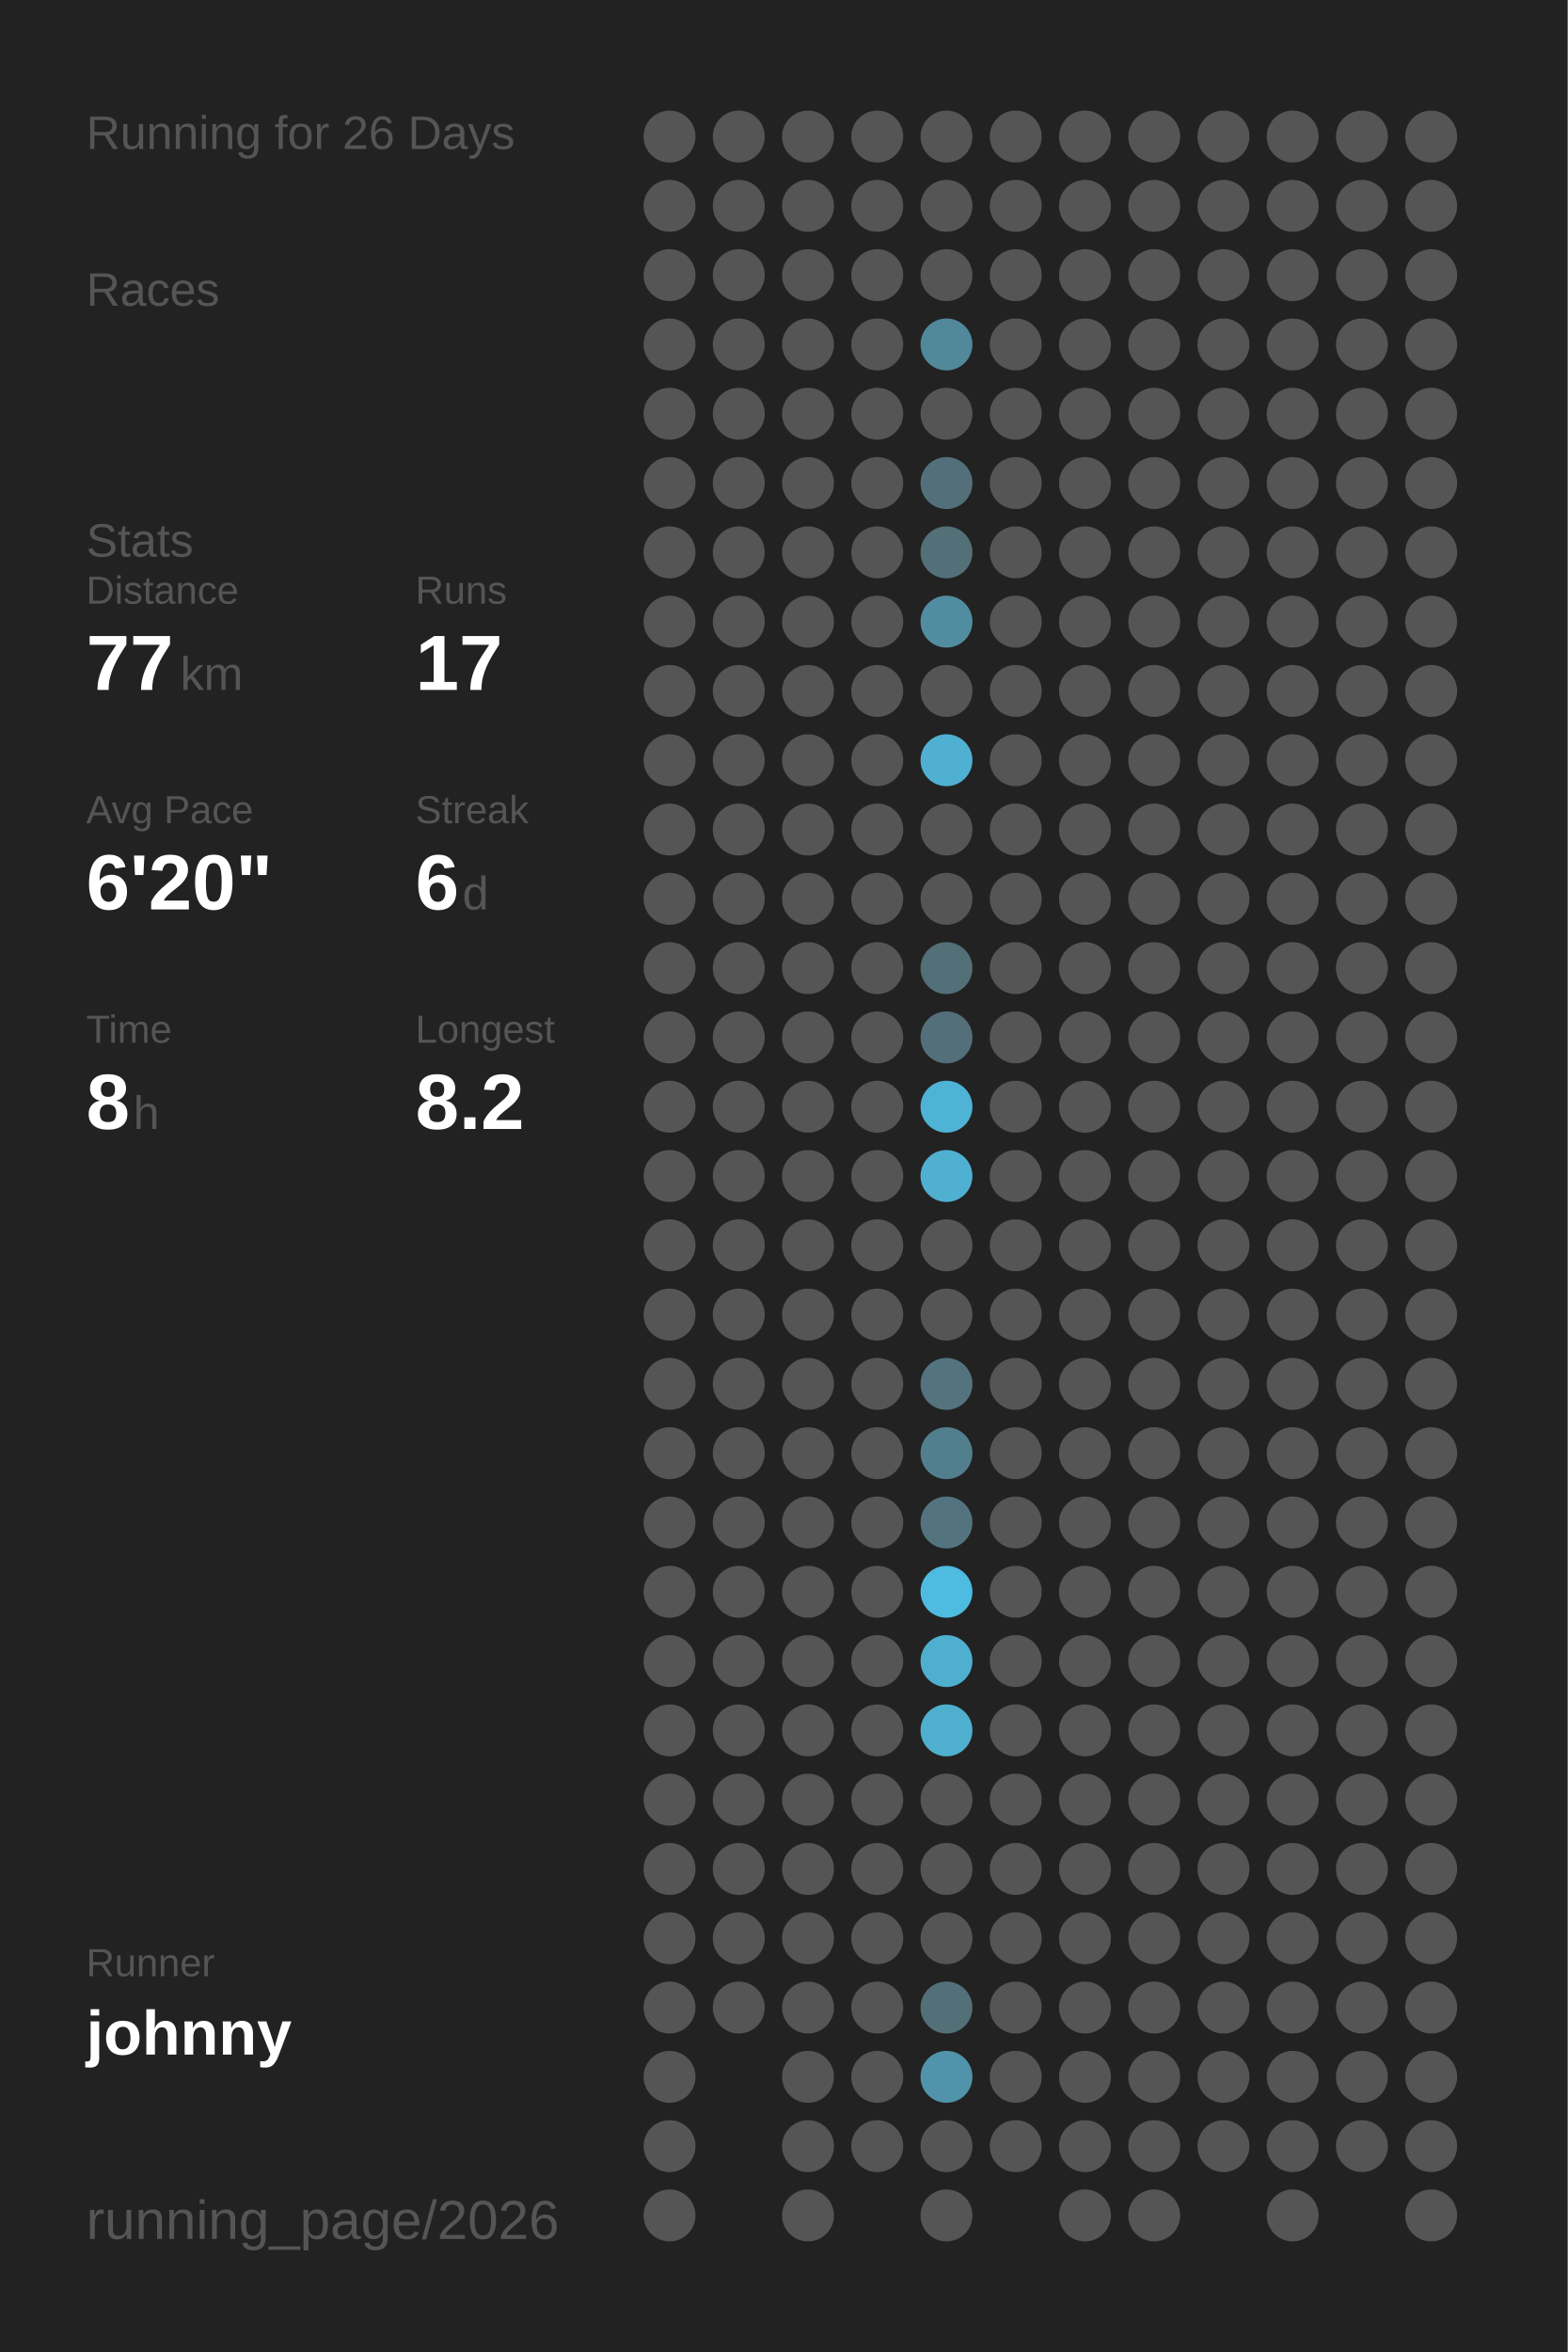
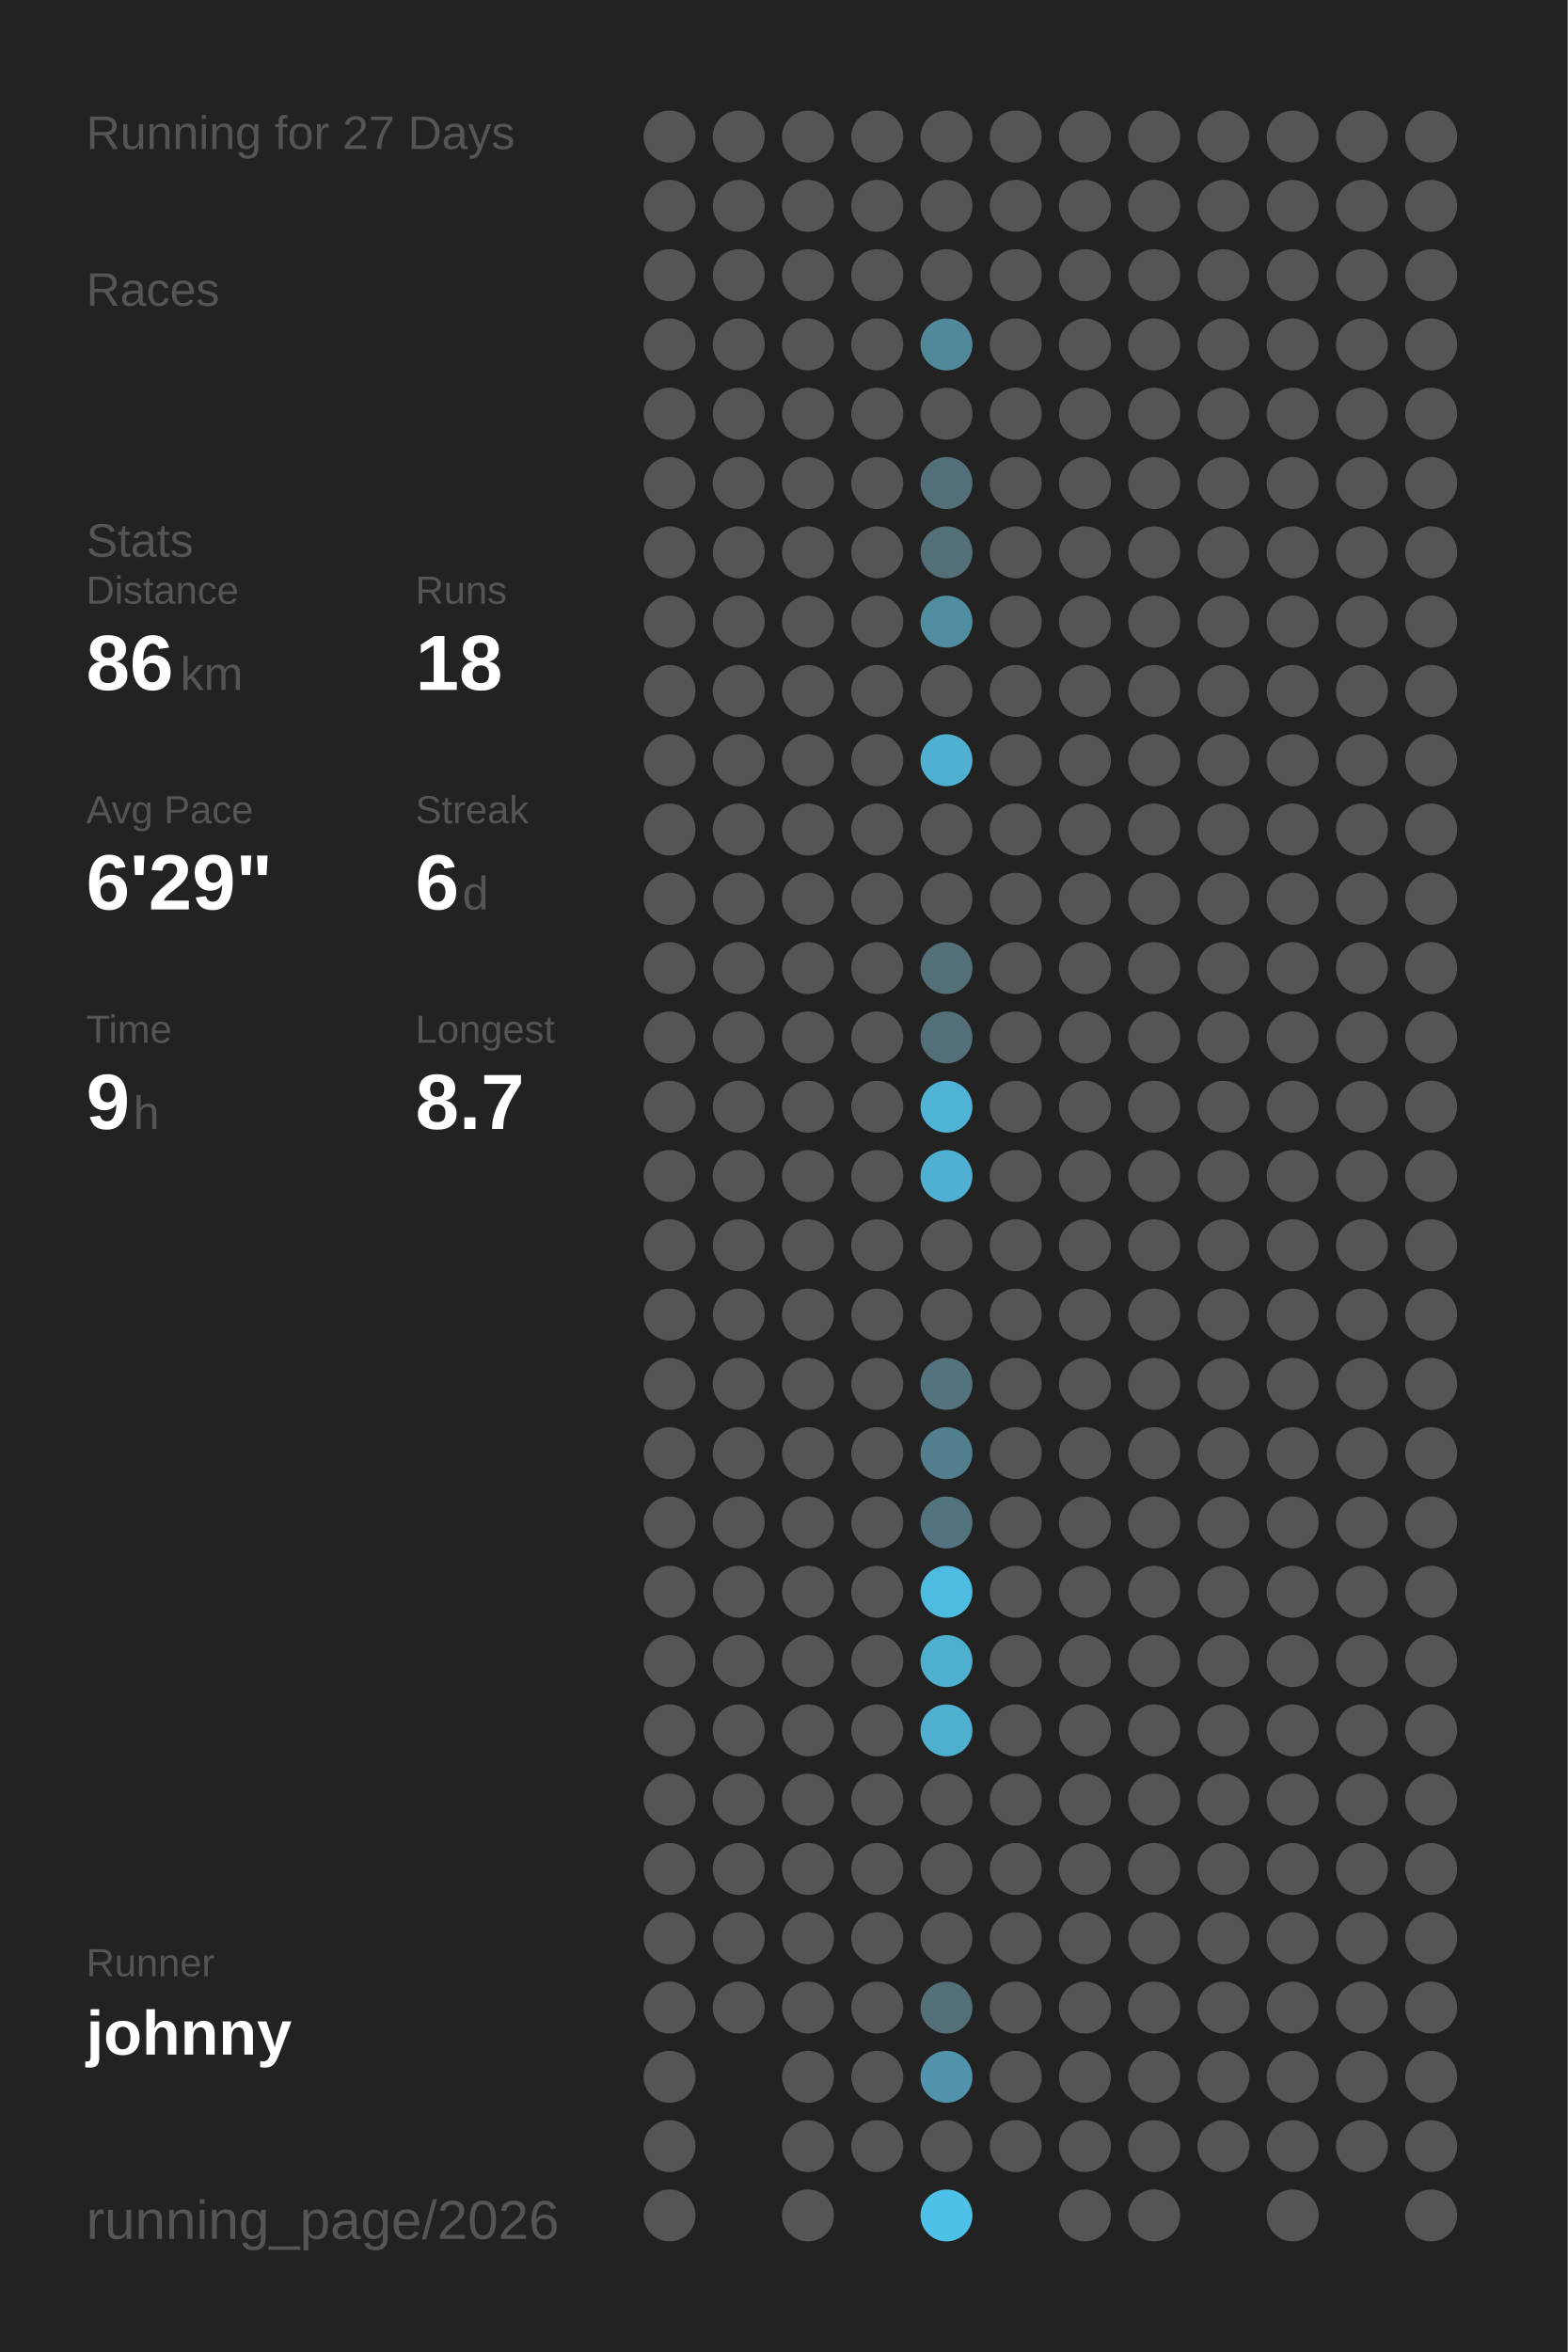
<svg xmlns="http://www.w3.org/2000/svg" baseProfile="full" height="300mm" version="1.1" viewBox="0,0,200,300" width="200mm">
  <defs />
  <rect fill="#222222" height="300" width="200" x="0" y="0" />
-   <text fill="#555555" style="font-size:6px; font-family:Arial;" x="11" y="19">Running for 26 Days</text>
+   <text fill="#555555" style="font-size:6px; font-family:Arial;" x="11" y="19">Running for 27 Days</text>
  <text fill="#555555" style="font-size:6px; font-family:Arial;" x="11" y="39">Races</text>
  <text fill="#555555" style="font-size:6px; font-family:Arial;" x="11" y="71">Stats</text>
  <text fill="#555555" style="font-size:5px; font-family:Arial;" x="11" y="77">Distance</text>
-   <text fill="#FFFFFF" style="font-size:10px; font-family:Arial; font-weight:bold;" x="11" y="88">77</text>
+   <text fill="#FFFFFF" style="font-size:10px; font-family:Arial; font-weight:bold;" x="11" y="88">86</text>
  <text fill="#555555" style="font-size:6px; font-family:Arial;" x="23" y="88">km</text>
  <text fill="#555555" style="font-size:5px; font-family:Arial;" x="53" y="77">Runs</text>
-   <text fill="#FFFFFF" style="font-size:10px; font-family:Arial; font-weight:bold;" x="53" y="88">17</text>
+   <text fill="#FFFFFF" style="font-size:10px; font-family:Arial; font-weight:bold;" x="53" y="88">18</text>
  <text fill="#555555" style="font-size:5px; font-family:Arial;" x="11" y="105">Avg Pace</text>
-   <text fill="#FFFFFF" style="font-size:10px; font-family:Arial; font-weight:bold;" x="11" y="116">6'20"</text>
+   <text fill="#FFFFFF" style="font-size:10px; font-family:Arial; font-weight:bold;" x="11" y="116">6'29"</text>
  <text fill="#555555" style="font-size:5px; font-family:Arial;" x="53" y="105">Streak</text>
  <text fill="#FFFFFF" style="font-size:10px; font-family:Arial; font-weight:bold;" x="53" y="116">6</text>
  <text fill="#555555" style="font-size:6px; font-family:Arial;" x="59" y="116">d</text>
  <text fill="#555555" style="font-size:5px; font-family:Arial;" x="11" y="133">Time</text>
-   <text fill="#FFFFFF" style="font-size:10px; font-family:Arial; font-weight:bold;" x="11" y="144">8</text>
+   <text fill="#FFFFFF" style="font-size:10px; font-family:Arial; font-weight:bold;" x="11" y="144">9</text>
  <text fill="#555555" style="font-size:6px; font-family:Arial;" x="17" y="144">h</text>
  <text fill="#555555" style="font-size:5px; font-family:Arial;" x="53" y="133">Longest</text>
-   <text fill="#FFFFFF" style="font-size:10px; font-family:Arial; font-weight:bold;" x="53" y="144">8.2</text>
+   <text fill="#FFFFFF" style="font-size:10px; font-family:Arial; font-weight:bold;" x="53" y="144">8.7</text>
  <text fill="#555555" style="font-size:5px; font-family:Arial;" x="11" y="252.065">Runner</text>
  <text fill="#FFFFFF" style="font-size:8px; font-family:Arial; font-weight:bold;" x="11" y="262.065">johnny</text>
  <text fill="#555555" style="font-size:7px; font-family:Arial;" x="11" y="285.581">running_page/2026</text>
  <circle cx="85.417" cy="17.419" fill="#555555" r="3.312" />
  <circle cx="85.417" cy="26.258" fill="#555555" r="3.312" />
  <circle cx="85.417" cy="35.097" fill="#555555" r="3.312" />
  <circle cx="85.417" cy="43.935" fill="#555555" r="3.312" />
  <circle cx="85.417" cy="52.774" fill="#555555" r="3.312" />
  <circle cx="85.417" cy="61.613" fill="#555555" r="3.312" />
  <circle cx="85.417" cy="70.452" fill="#555555" r="3.312" />
  <circle cx="85.417" cy="79.29" fill="#555555" r="3.312" />
  <circle cx="85.417" cy="88.129" fill="#555555" r="3.312" />
  <circle cx="85.417" cy="96.968" fill="#555555" r="3.312" />
  <circle cx="85.417" cy="105.806" fill="#555555" r="3.312" />
  <circle cx="85.417" cy="114.645" fill="#555555" r="3.312" />
  <circle cx="85.417" cy="123.484" fill="#555555" r="3.312" />
  <circle cx="85.417" cy="132.323" fill="#555555" r="3.312" />
  <circle cx="85.417" cy="141.161" fill="#555555" r="3.312" />
  <circle cx="85.417" cy="150" fill="#555555" r="3.312" />
  <circle cx="85.417" cy="158.839" fill="#555555" r="3.312" />
  <circle cx="85.417" cy="167.677" fill="#555555" r="3.312" />
  <circle cx="85.417" cy="176.516" fill="#555555" r="3.312" />
  <circle cx="85.417" cy="185.355" fill="#555555" r="3.312" />
  <circle cx="85.417" cy="194.194" fill="#555555" r="3.312" />
  <circle cx="85.417" cy="203.032" fill="#555555" r="3.312" />
  <circle cx="85.417" cy="211.871" fill="#555555" r="3.312" />
  <circle cx="85.417" cy="220.71" fill="#555555" r="3.312" />
  <circle cx="85.417" cy="229.548" fill="#555555" r="3.312" />
  <circle cx="85.417" cy="238.387" fill="#555555" r="3.312" />
  <circle cx="85.417" cy="247.226" fill="#555555" r="3.312" />
  <circle cx="85.417" cy="256.065" fill="#555555" r="3.312" />
  <circle cx="85.417" cy="264.903" fill="#555555" r="3.312" />
  <circle cx="85.417" cy="273.742" fill="#555555" r="3.312" />
  <circle cx="85.417" cy="282.581" fill="#555555" r="3.312" />
  <circle cx="94.25" cy="17.419" fill="#555555" r="3.312" />
  <circle cx="94.25" cy="26.258" fill="#555555" r="3.312" />
  <circle cx="94.25" cy="35.097" fill="#555555" r="3.312" />
  <circle cx="94.25" cy="43.935" fill="#555555" r="3.312" />
  <circle cx="94.25" cy="52.774" fill="#555555" r="3.312" />
  <circle cx="94.25" cy="61.613" fill="#555555" r="3.312" />
  <circle cx="94.25" cy="70.452" fill="#555555" r="3.312" />
  <circle cx="94.25" cy="79.29" fill="#555555" r="3.312" />
  <circle cx="94.25" cy="88.129" fill="#555555" r="3.312" />
  <circle cx="94.25" cy="96.968" fill="#555555" r="3.312" />
  <circle cx="94.25" cy="105.806" fill="#555555" r="3.312" />
  <circle cx="94.25" cy="114.645" fill="#555555" r="3.312" />
  <circle cx="94.25" cy="123.484" fill="#555555" r="3.312" />
  <circle cx="94.25" cy="132.323" fill="#555555" r="3.312" />
  <circle cx="94.25" cy="141.161" fill="#555555" r="3.312" />
  <circle cx="94.25" cy="150" fill="#555555" r="3.312" />
  <circle cx="94.25" cy="158.839" fill="#555555" r="3.312" />
  <circle cx="94.25" cy="167.677" fill="#555555" r="3.312" />
  <circle cx="94.25" cy="176.516" fill="#555555" r="3.312" />
  <circle cx="94.25" cy="185.355" fill="#555555" r="3.312" />
  <circle cx="94.25" cy="194.194" fill="#555555" r="3.312" />
  <circle cx="94.25" cy="203.032" fill="#555555" r="3.312" />
  <circle cx="94.25" cy="211.871" fill="#555555" r="3.312" />
  <circle cx="94.25" cy="220.71" fill="#555555" r="3.312" />
  <circle cx="94.25" cy="229.548" fill="#555555" r="3.312" />
  <circle cx="94.25" cy="238.387" fill="#555555" r="3.312" />
  <circle cx="94.25" cy="247.226" fill="#555555" r="3.312" />
  <circle cx="94.25" cy="256.065" fill="#555555" r="3.312" />
  <circle cx="103.083" cy="17.419" fill="#555555" r="3.312" />
  <circle cx="103.083" cy="26.258" fill="#555555" r="3.312" />
  <circle cx="103.083" cy="35.097" fill="#555555" r="3.312" />
  <circle cx="103.083" cy="43.935" fill="#555555" r="3.312" />
  <circle cx="103.083" cy="52.774" fill="#555555" r="3.312" />
  <circle cx="103.083" cy="61.613" fill="#555555" r="3.312" />
  <circle cx="103.083" cy="70.452" fill="#555555" r="3.312" />
  <circle cx="103.083" cy="79.29" fill="#555555" r="3.312" />
  <circle cx="103.083" cy="88.129" fill="#555555" r="3.312" />
  <circle cx="103.083" cy="96.968" fill="#555555" r="3.312" />
  <circle cx="103.083" cy="105.806" fill="#555555" r="3.312" />
  <circle cx="103.083" cy="114.645" fill="#555555" r="3.312" />
  <circle cx="103.083" cy="123.484" fill="#555555" r="3.312" />
  <circle cx="103.083" cy="132.323" fill="#555555" r="3.312" />
  <circle cx="103.083" cy="141.161" fill="#555555" r="3.312" />
  <circle cx="103.083" cy="150" fill="#555555" r="3.312" />
  <circle cx="103.083" cy="158.839" fill="#555555" r="3.312" />
  <circle cx="103.083" cy="167.677" fill="#555555" r="3.312" />
  <circle cx="103.083" cy="176.516" fill="#555555" r="3.312" />
  <circle cx="103.083" cy="185.355" fill="#555555" r="3.312" />
  <circle cx="103.083" cy="194.194" fill="#555555" r="3.312" />
  <circle cx="103.083" cy="203.032" fill="#555555" r="3.312" />
  <circle cx="103.083" cy="211.871" fill="#555555" r="3.312" />
  <circle cx="103.083" cy="220.71" fill="#555555" r="3.312" />
  <circle cx="103.083" cy="229.548" fill="#555555" r="3.312" />
  <circle cx="103.083" cy="238.387" fill="#555555" r="3.312" />
  <circle cx="103.083" cy="247.226" fill="#555555" r="3.312" />
  <circle cx="103.083" cy="256.065" fill="#555555" r="3.312" />
  <circle cx="103.083" cy="264.903" fill="#555555" r="3.312" />
  <circle cx="103.083" cy="273.742" fill="#555555" r="3.312" />
  <circle cx="103.083" cy="282.581" fill="#555555" r="3.312" />
  <circle cx="111.917" cy="17.419" fill="#555555" r="3.312" />
  <circle cx="111.917" cy="26.258" fill="#555555" r="3.312" />
  <circle cx="111.917" cy="35.097" fill="#555555" r="3.312" />
  <circle cx="111.917" cy="43.935" fill="#555555" r="3.312" />
  <circle cx="111.917" cy="52.774" fill="#555555" r="3.312" />
  <circle cx="111.917" cy="61.613" fill="#555555" r="3.312" />
  <circle cx="111.917" cy="70.452" fill="#555555" r="3.312" />
  <circle cx="111.917" cy="79.29" fill="#555555" r="3.312" />
  <circle cx="111.917" cy="88.129" fill="#555555" r="3.312" />
  <circle cx="111.917" cy="96.968" fill="#555555" r="3.312" />
  <circle cx="111.917" cy="105.806" fill="#555555" r="3.312" />
  <circle cx="111.917" cy="114.645" fill="#555555" r="3.312" />
  <circle cx="111.917" cy="123.484" fill="#555555" r="3.312" />
  <circle cx="111.917" cy="132.323" fill="#555555" r="3.312" />
  <circle cx="111.917" cy="141.161" fill="#555555" r="3.312" />
  <circle cx="111.917" cy="150" fill="#555555" r="3.312" />
  <circle cx="111.917" cy="158.839" fill="#555555" r="3.312" />
  <circle cx="111.917" cy="167.677" fill="#555555" r="3.312" />
  <circle cx="111.917" cy="176.516" fill="#555555" r="3.312" />
  <circle cx="111.917" cy="185.355" fill="#555555" r="3.312" />
  <circle cx="111.917" cy="194.194" fill="#555555" r="3.312" />
  <circle cx="111.917" cy="203.032" fill="#555555" r="3.312" />
  <circle cx="111.917" cy="211.871" fill="#555555" r="3.312" />
  <circle cx="111.917" cy="220.71" fill="#555555" r="3.312" />
  <circle cx="111.917" cy="229.548" fill="#555555" r="3.312" />
  <circle cx="111.917" cy="238.387" fill="#555555" r="3.312" />
  <circle cx="111.917" cy="247.226" fill="#555555" r="3.312" />
  <circle cx="111.917" cy="256.065" fill="#555555" r="3.312" />
  <circle cx="111.917" cy="264.903" fill="#555555" r="3.312" />
  <circle cx="111.917" cy="273.742" fill="#555555" r="3.312" />
  <circle cx="120.75" cy="17.419" fill="#555555" r="3.312" />
  <circle cx="120.75" cy="26.258" fill="#555555" r="3.312" />
  <circle cx="120.75" cy="35.097" fill="#555555" r="3.312" />
  <circle cx="120.75" cy="43.935" fill="#51889a" r="3.312" />
  <circle cx="120.75" cy="52.774" fill="#555555" r="3.312" />
  <circle cx="120.75" cy="61.613" fill="#53707a" r="3.312" />
  <circle cx="120.75" cy="70.452" fill="#537079" r="3.312" />
  <circle cx="120.75" cy="79.29" fill="#518da1" r="3.312" />
  <circle cx="120.75" cy="88.129" fill="#555555" r="3.312" />
  <circle cx="120.75" cy="96.968" fill="#4fb0d2" r="3.312" />
  <circle cx="120.75" cy="105.806" fill="#555555" r="3.312" />
  <circle cx="120.75" cy="114.645" fill="#555555" r="3.312" />
  <circle cx="120.75" cy="123.484" fill="#536f78" r="3.312" />
  <circle cx="120.75" cy="132.323" fill="#536f79" r="3.312" />
  <circle cx="120.75" cy="141.161" fill="#4eb3d5" r="3.312" />
  <circle cx="120.75" cy="150" fill="#4fb0d1" r="3.312" />
  <circle cx="120.75" cy="158.839" fill="#555555" r="3.312" />
  <circle cx="120.75" cy="167.677" fill="#555555" r="3.312" />
  <circle cx="120.75" cy="176.516" fill="#53737e" r="3.312" />
  <circle cx="120.75" cy="185.355" fill="#527f8e" r="3.312" />
  <circle cx="120.75" cy="194.194" fill="#53747f" r="3.312" />
  <circle cx="120.75" cy="203.032" fill="#4ebbe0" r="3.312" />
  <circle cx="120.75" cy="211.871" fill="#4fafcf" r="3.312" />
  <circle cx="120.75" cy="220.71" fill="#4fafcf" r="3.312" />
  <circle cx="120.75" cy="229.548" fill="#555555" r="3.312" />
  <circle cx="120.75" cy="238.387" fill="#555555" r="3.312" />
  <circle cx="120.75" cy="247.226" fill="#555555" r="3.312" />
  <circle cx="120.75" cy="256.065" fill="#537079" r="3.312" />
  <circle cx="120.75" cy="264.903" fill="#5093aa" r="3.312" />
  <circle cx="120.75" cy="273.742" fill="#555555" r="3.312" />
-   <circle cx="120.75" cy="282.581" fill="#555555" r="3.312" />
+   <circle cx="120.75" cy="282.581" fill="#4ec1e8" r="3.312" />
  <circle cx="129.583" cy="17.419" fill="#555555" r="3.312" />
  <circle cx="129.583" cy="26.258" fill="#555555" r="3.312" />
  <circle cx="129.583" cy="35.097" fill="#555555" r="3.312" />
  <circle cx="129.583" cy="43.935" fill="#555555" r="3.312" />
  <circle cx="129.583" cy="52.774" fill="#555555" r="3.312" />
  <circle cx="129.583" cy="61.613" fill="#555555" r="3.312" />
  <circle cx="129.583" cy="70.452" fill="#555555" r="3.312" />
  <circle cx="129.583" cy="79.29" fill="#555555" r="3.312" />
  <circle cx="129.583" cy="88.129" fill="#555555" r="3.312" />
  <circle cx="129.583" cy="96.968" fill="#555555" r="3.312" />
  <circle cx="129.583" cy="105.806" fill="#555555" r="3.312" />
  <circle cx="129.583" cy="114.645" fill="#555555" r="3.312" />
  <circle cx="129.583" cy="123.484" fill="#555555" r="3.312" />
  <circle cx="129.583" cy="132.323" fill="#555555" r="3.312" />
  <circle cx="129.583" cy="141.161" fill="#555555" r="3.312" />
  <circle cx="129.583" cy="150" fill="#555555" r="3.312" />
  <circle cx="129.583" cy="158.839" fill="#555555" r="3.312" />
  <circle cx="129.583" cy="167.677" fill="#555555" r="3.312" />
  <circle cx="129.583" cy="176.516" fill="#555555" r="3.312" />
  <circle cx="129.583" cy="185.355" fill="#555555" r="3.312" />
  <circle cx="129.583" cy="194.194" fill="#555555" r="3.312" />
  <circle cx="129.583" cy="203.032" fill="#555555" r="3.312" />
  <circle cx="129.583" cy="211.871" fill="#555555" r="3.312" />
  <circle cx="129.583" cy="220.71" fill="#555555" r="3.312" />
  <circle cx="129.583" cy="229.548" fill="#555555" r="3.312" />
  <circle cx="129.583" cy="238.387" fill="#555555" r="3.312" />
  <circle cx="129.583" cy="247.226" fill="#555555" r="3.312" />
  <circle cx="129.583" cy="256.065" fill="#555555" r="3.312" />
  <circle cx="129.583" cy="264.903" fill="#555555" r="3.312" />
  <circle cx="129.583" cy="273.742" fill="#555555" r="3.312" />
  <circle cx="138.417" cy="17.419" fill="#555555" r="3.312" />
  <circle cx="138.417" cy="26.258" fill="#555555" r="3.312" />
  <circle cx="138.417" cy="35.097" fill="#555555" r="3.312" />
  <circle cx="138.417" cy="43.935" fill="#555555" r="3.312" />
  <circle cx="138.417" cy="52.774" fill="#555555" r="3.312" />
  <circle cx="138.417" cy="61.613" fill="#555555" r="3.312" />
  <circle cx="138.417" cy="70.452" fill="#555555" r="3.312" />
  <circle cx="138.417" cy="79.29" fill="#555555" r="3.312" />
  <circle cx="138.417" cy="88.129" fill="#555555" r="3.312" />
  <circle cx="138.417" cy="96.968" fill="#555555" r="3.312" />
  <circle cx="138.417" cy="105.806" fill="#555555" r="3.312" />
  <circle cx="138.417" cy="114.645" fill="#555555" r="3.312" />
  <circle cx="138.417" cy="123.484" fill="#555555" r="3.312" />
  <circle cx="138.417" cy="132.323" fill="#555555" r="3.312" />
  <circle cx="138.417" cy="141.161" fill="#555555" r="3.312" />
  <circle cx="138.417" cy="150" fill="#555555" r="3.312" />
  <circle cx="138.417" cy="158.839" fill="#555555" r="3.312" />
  <circle cx="138.417" cy="167.677" fill="#555555" r="3.312" />
  <circle cx="138.417" cy="176.516" fill="#555555" r="3.312" />
  <circle cx="138.417" cy="185.355" fill="#555555" r="3.312" />
  <circle cx="138.417" cy="194.194" fill="#555555" r="3.312" />
  <circle cx="138.417" cy="203.032" fill="#555555" r="3.312" />
  <circle cx="138.417" cy="211.871" fill="#555555" r="3.312" />
  <circle cx="138.417" cy="220.71" fill="#555555" r="3.312" />
  <circle cx="138.417" cy="229.548" fill="#555555" r="3.312" />
  <circle cx="138.417" cy="238.387" fill="#555555" r="3.312" />
  <circle cx="138.417" cy="247.226" fill="#555555" r="3.312" />
  <circle cx="138.417" cy="256.065" fill="#555555" r="3.312" />
  <circle cx="138.417" cy="264.903" fill="#555555" r="3.312" />
  <circle cx="138.417" cy="273.742" fill="#555555" r="3.312" />
  <circle cx="138.417" cy="282.581" fill="#555555" r="3.312" />
  <circle cx="147.25" cy="17.419" fill="#555555" r="3.312" />
  <circle cx="147.25" cy="26.258" fill="#555555" r="3.312" />
  <circle cx="147.25" cy="35.097" fill="#555555" r="3.312" />
  <circle cx="147.25" cy="43.935" fill="#555555" r="3.312" />
  <circle cx="147.25" cy="52.774" fill="#555555" r="3.312" />
  <circle cx="147.25" cy="61.613" fill="#555555" r="3.312" />
  <circle cx="147.25" cy="70.452" fill="#555555" r="3.312" />
  <circle cx="147.25" cy="79.29" fill="#555555" r="3.312" />
  <circle cx="147.25" cy="88.129" fill="#555555" r="3.312" />
  <circle cx="147.25" cy="96.968" fill="#555555" r="3.312" />
  <circle cx="147.25" cy="105.806" fill="#555555" r="3.312" />
  <circle cx="147.25" cy="114.645" fill="#555555" r="3.312" />
  <circle cx="147.25" cy="123.484" fill="#555555" r="3.312" />
  <circle cx="147.25" cy="132.323" fill="#555555" r="3.312" />
  <circle cx="147.25" cy="141.161" fill="#555555" r="3.312" />
  <circle cx="147.25" cy="150" fill="#555555" r="3.312" />
  <circle cx="147.25" cy="158.839" fill="#555555" r="3.312" />
  <circle cx="147.25" cy="167.677" fill="#555555" r="3.312" />
  <circle cx="147.25" cy="176.516" fill="#555555" r="3.312" />
  <circle cx="147.25" cy="185.355" fill="#555555" r="3.312" />
  <circle cx="147.25" cy="194.194" fill="#555555" r="3.312" />
  <circle cx="147.25" cy="203.032" fill="#555555" r="3.312" />
  <circle cx="147.25" cy="211.871" fill="#555555" r="3.312" />
  <circle cx="147.25" cy="220.71" fill="#555555" r="3.312" />
  <circle cx="147.25" cy="229.548" fill="#555555" r="3.312" />
  <circle cx="147.25" cy="238.387" fill="#555555" r="3.312" />
  <circle cx="147.25" cy="247.226" fill="#555555" r="3.312" />
  <circle cx="147.25" cy="256.065" fill="#555555" r="3.312" />
  <circle cx="147.25" cy="264.903" fill="#555555" r="3.312" />
  <circle cx="147.25" cy="273.742" fill="#555555" r="3.312" />
  <circle cx="147.25" cy="282.581" fill="#555555" r="3.312" />
  <circle cx="156.083" cy="17.419" fill="#555555" r="3.312" />
  <circle cx="156.083" cy="26.258" fill="#555555" r="3.312" />
  <circle cx="156.083" cy="35.097" fill="#555555" r="3.312" />
  <circle cx="156.083" cy="43.935" fill="#555555" r="3.312" />
  <circle cx="156.083" cy="52.774" fill="#555555" r="3.312" />
  <circle cx="156.083" cy="61.613" fill="#555555" r="3.312" />
  <circle cx="156.083" cy="70.452" fill="#555555" r="3.312" />
  <circle cx="156.083" cy="79.29" fill="#555555" r="3.312" />
  <circle cx="156.083" cy="88.129" fill="#555555" r="3.312" />
  <circle cx="156.083" cy="96.968" fill="#555555" r="3.312" />
  <circle cx="156.083" cy="105.806" fill="#555555" r="3.312" />
  <circle cx="156.083" cy="114.645" fill="#555555" r="3.312" />
  <circle cx="156.083" cy="123.484" fill="#555555" r="3.312" />
  <circle cx="156.083" cy="132.323" fill="#555555" r="3.312" />
  <circle cx="156.083" cy="141.161" fill="#555555" r="3.312" />
  <circle cx="156.083" cy="150" fill="#555555" r="3.312" />
  <circle cx="156.083" cy="158.839" fill="#555555" r="3.312" />
  <circle cx="156.083" cy="167.677" fill="#555555" r="3.312" />
  <circle cx="156.083" cy="176.516" fill="#555555" r="3.312" />
  <circle cx="156.083" cy="185.355" fill="#555555" r="3.312" />
  <circle cx="156.083" cy="194.194" fill="#555555" r="3.312" />
  <circle cx="156.083" cy="203.032" fill="#555555" r="3.312" />
  <circle cx="156.083" cy="211.871" fill="#555555" r="3.312" />
  <circle cx="156.083" cy="220.71" fill="#555555" r="3.312" />
  <circle cx="156.083" cy="229.548" fill="#555555" r="3.312" />
  <circle cx="156.083" cy="238.387" fill="#555555" r="3.312" />
  <circle cx="156.083" cy="247.226" fill="#555555" r="3.312" />
  <circle cx="156.083" cy="256.065" fill="#555555" r="3.312" />
  <circle cx="156.083" cy="264.903" fill="#555555" r="3.312" />
  <circle cx="156.083" cy="273.742" fill="#555555" r="3.312" />
  <circle cx="164.917" cy="17.419" fill="#555555" r="3.312" />
  <circle cx="164.917" cy="26.258" fill="#555555" r="3.312" />
  <circle cx="164.917" cy="35.097" fill="#555555" r="3.312" />
  <circle cx="164.917" cy="43.935" fill="#555555" r="3.312" />
  <circle cx="164.917" cy="52.774" fill="#555555" r="3.312" />
  <circle cx="164.917" cy="61.613" fill="#555555" r="3.312" />
  <circle cx="164.917" cy="70.452" fill="#555555" r="3.312" />
  <circle cx="164.917" cy="79.29" fill="#555555" r="3.312" />
  <circle cx="164.917" cy="88.129" fill="#555555" r="3.312" />
  <circle cx="164.917" cy="96.968" fill="#555555" r="3.312" />
  <circle cx="164.917" cy="105.806" fill="#555555" r="3.312" />
  <circle cx="164.917" cy="114.645" fill="#555555" r="3.312" />
  <circle cx="164.917" cy="123.484" fill="#555555" r="3.312" />
  <circle cx="164.917" cy="132.323" fill="#555555" r="3.312" />
  <circle cx="164.917" cy="141.161" fill="#555555" r="3.312" />
  <circle cx="164.917" cy="150" fill="#555555" r="3.312" />
  <circle cx="164.917" cy="158.839" fill="#555555" r="3.312" />
  <circle cx="164.917" cy="167.677" fill="#555555" r="3.312" />
  <circle cx="164.917" cy="176.516" fill="#555555" r="3.312" />
  <circle cx="164.917" cy="185.355" fill="#555555" r="3.312" />
  <circle cx="164.917" cy="194.194" fill="#555555" r="3.312" />
  <circle cx="164.917" cy="203.032" fill="#555555" r="3.312" />
  <circle cx="164.917" cy="211.871" fill="#555555" r="3.312" />
  <circle cx="164.917" cy="220.71" fill="#555555" r="3.312" />
  <circle cx="164.917" cy="229.548" fill="#555555" r="3.312" />
  <circle cx="164.917" cy="238.387" fill="#555555" r="3.312" />
  <circle cx="164.917" cy="247.226" fill="#555555" r="3.312" />
  <circle cx="164.917" cy="256.065" fill="#555555" r="3.312" />
  <circle cx="164.917" cy="264.903" fill="#555555" r="3.312" />
  <circle cx="164.917" cy="273.742" fill="#555555" r="3.312" />
  <circle cx="164.917" cy="282.581" fill="#555555" r="3.312" />
  <circle cx="173.75" cy="17.419" fill="#555555" r="3.312" />
  <circle cx="173.75" cy="26.258" fill="#555555" r="3.312" />
  <circle cx="173.75" cy="35.097" fill="#555555" r="3.312" />
  <circle cx="173.75" cy="43.935" fill="#555555" r="3.312" />
  <circle cx="173.75" cy="52.774" fill="#555555" r="3.312" />
  <circle cx="173.75" cy="61.613" fill="#555555" r="3.312" />
  <circle cx="173.75" cy="70.452" fill="#555555" r="3.312" />
  <circle cx="173.75" cy="79.29" fill="#555555" r="3.312" />
  <circle cx="173.75" cy="88.129" fill="#555555" r="3.312" />
  <circle cx="173.75" cy="96.968" fill="#555555" r="3.312" />
  <circle cx="173.75" cy="105.806" fill="#555555" r="3.312" />
  <circle cx="173.75" cy="114.645" fill="#555555" r="3.312" />
  <circle cx="173.75" cy="123.484" fill="#555555" r="3.312" />
  <circle cx="173.75" cy="132.323" fill="#555555" r="3.312" />
  <circle cx="173.75" cy="141.161" fill="#555555" r="3.312" />
  <circle cx="173.75" cy="150" fill="#555555" r="3.312" />
  <circle cx="173.75" cy="158.839" fill="#555555" r="3.312" />
  <circle cx="173.75" cy="167.677" fill="#555555" r="3.312" />
  <circle cx="173.75" cy="176.516" fill="#555555" r="3.312" />
  <circle cx="173.75" cy="185.355" fill="#555555" r="3.312" />
  <circle cx="173.75" cy="194.194" fill="#555555" r="3.312" />
  <circle cx="173.75" cy="203.032" fill="#555555" r="3.312" />
  <circle cx="173.75" cy="211.871" fill="#555555" r="3.312" />
  <circle cx="173.75" cy="220.71" fill="#555555" r="3.312" />
  <circle cx="173.75" cy="229.548" fill="#555555" r="3.312" />
  <circle cx="173.75" cy="238.387" fill="#555555" r="3.312" />
  <circle cx="173.75" cy="247.226" fill="#555555" r="3.312" />
  <circle cx="173.75" cy="256.065" fill="#555555" r="3.312" />
  <circle cx="173.75" cy="264.903" fill="#555555" r="3.312" />
  <circle cx="173.75" cy="273.742" fill="#555555" r="3.312" />
  <circle cx="182.583" cy="17.419" fill="#555555" r="3.312" />
  <circle cx="182.583" cy="26.258" fill="#555555" r="3.312" />
  <circle cx="182.583" cy="35.097" fill="#555555" r="3.312" />
  <circle cx="182.583" cy="43.935" fill="#555555" r="3.312" />
  <circle cx="182.583" cy="52.774" fill="#555555" r="3.312" />
  <circle cx="182.583" cy="61.613" fill="#555555" r="3.312" />
  <circle cx="182.583" cy="70.452" fill="#555555" r="3.312" />
  <circle cx="182.583" cy="79.29" fill="#555555" r="3.312" />
  <circle cx="182.583" cy="88.129" fill="#555555" r="3.312" />
  <circle cx="182.583" cy="96.968" fill="#555555" r="3.312" />
  <circle cx="182.583" cy="105.806" fill="#555555" r="3.312" />
  <circle cx="182.583" cy="114.645" fill="#555555" r="3.312" />
  <circle cx="182.583" cy="123.484" fill="#555555" r="3.312" />
  <circle cx="182.583" cy="132.323" fill="#555555" r="3.312" />
  <circle cx="182.583" cy="141.161" fill="#555555" r="3.312" />
  <circle cx="182.583" cy="150" fill="#555555" r="3.312" />
  <circle cx="182.583" cy="158.839" fill="#555555" r="3.312" />
  <circle cx="182.583" cy="167.677" fill="#555555" r="3.312" />
  <circle cx="182.583" cy="176.516" fill="#555555" r="3.312" />
  <circle cx="182.583" cy="185.355" fill="#555555" r="3.312" />
  <circle cx="182.583" cy="194.194" fill="#555555" r="3.312" />
  <circle cx="182.583" cy="203.032" fill="#555555" r="3.312" />
  <circle cx="182.583" cy="211.871" fill="#555555" r="3.312" />
  <circle cx="182.583" cy="220.71" fill="#555555" r="3.312" />
  <circle cx="182.583" cy="229.548" fill="#555555" r="3.312" />
  <circle cx="182.583" cy="238.387" fill="#555555" r="3.312" />
  <circle cx="182.583" cy="247.226" fill="#555555" r="3.312" />
  <circle cx="182.583" cy="256.065" fill="#555555" r="3.312" />
  <circle cx="182.583" cy="264.903" fill="#555555" r="3.312" />
  <circle cx="182.583" cy="273.742" fill="#555555" r="3.312" />
  <circle cx="182.583" cy="282.581" fill="#555555" r="3.312" />
</svg>
